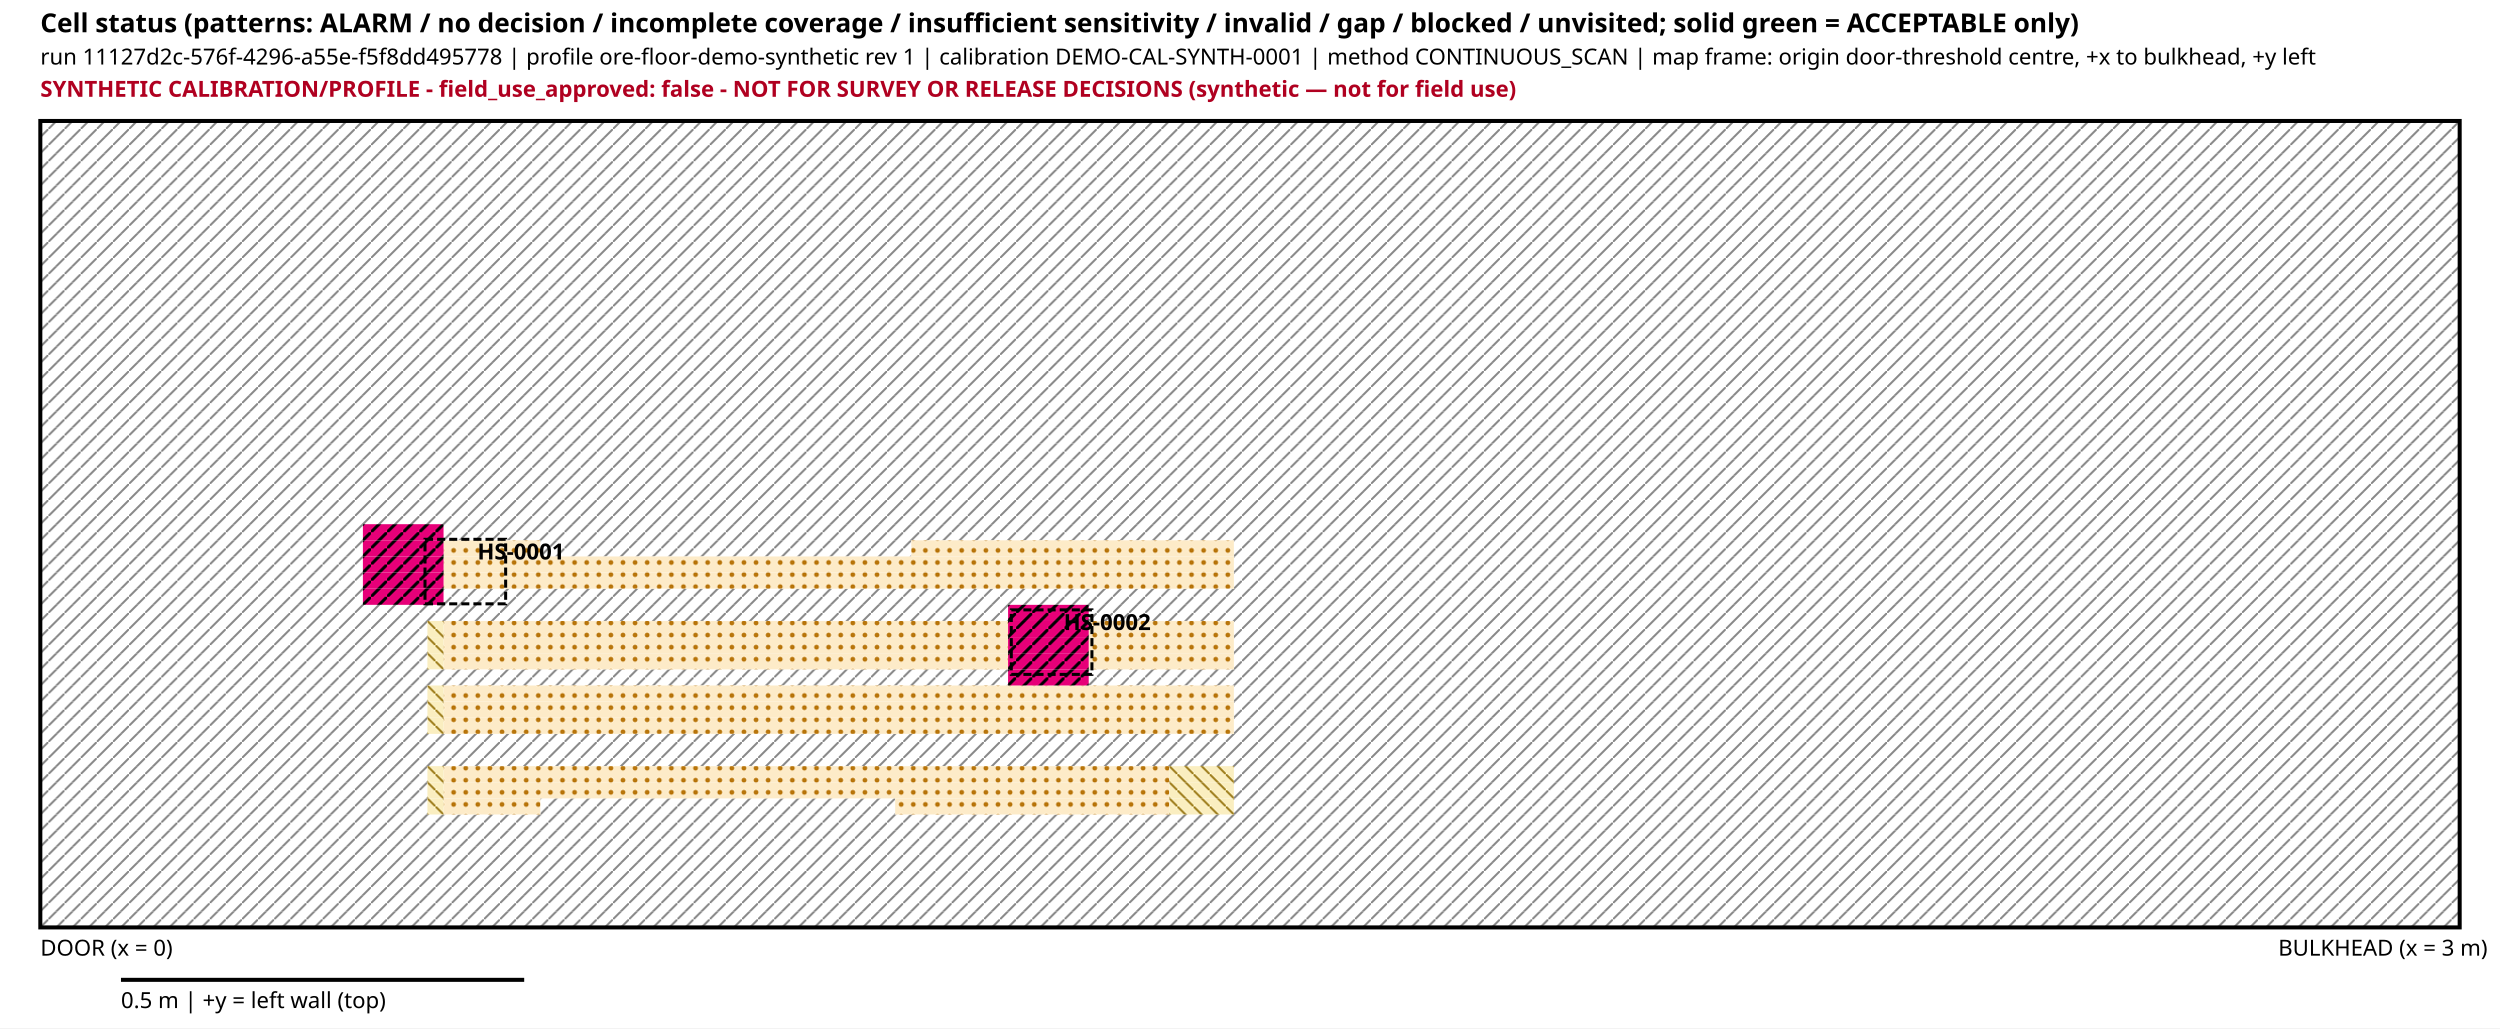
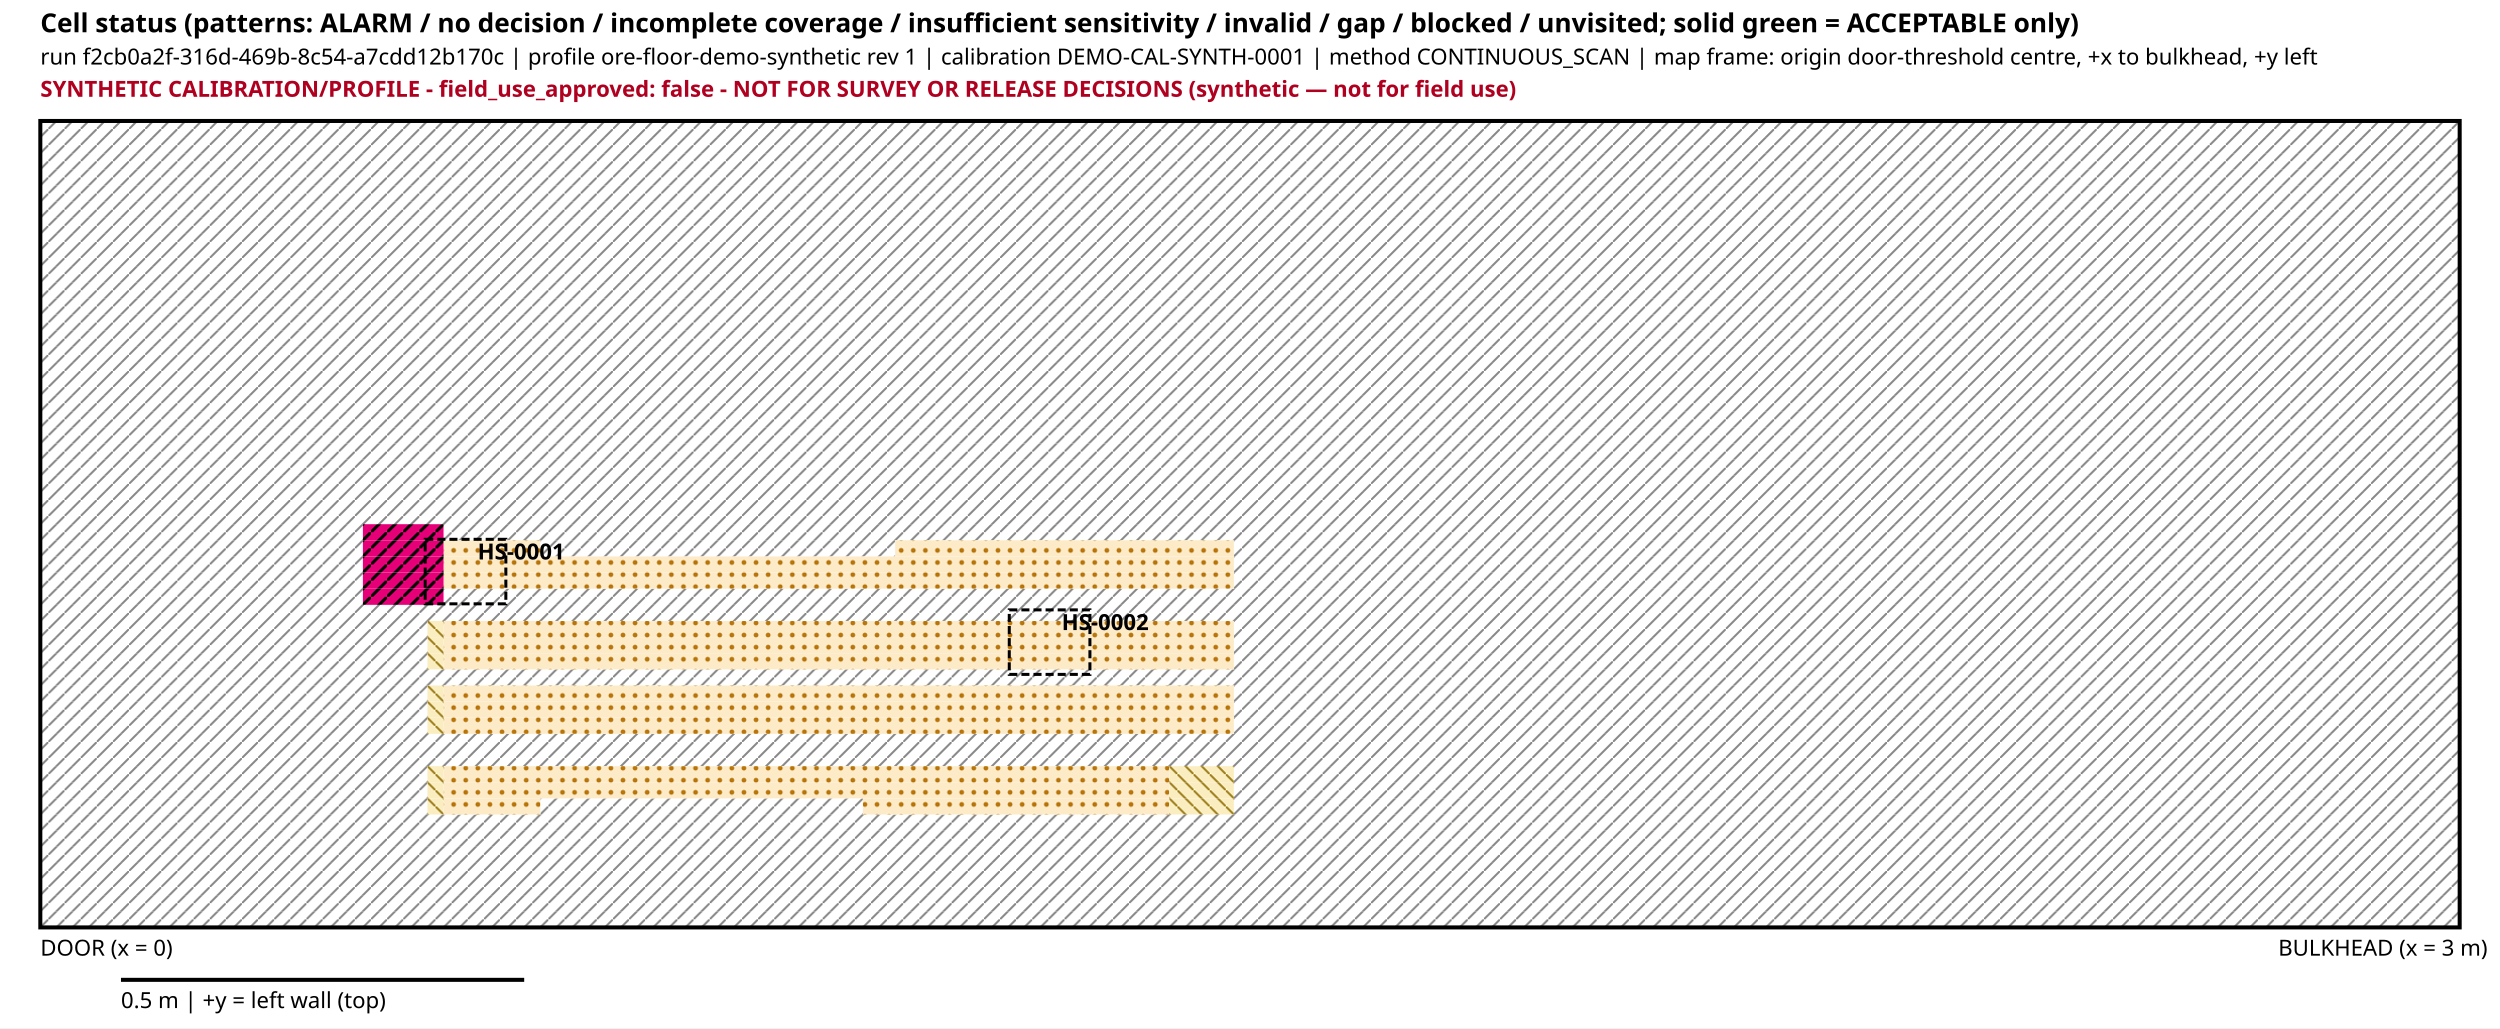
<svg xmlns="http://www.w3.org/2000/svg" width="1240" height="510" viewBox="0 0 1240 510" font-family="sans-serif" font-size="11">
  <defs>
    <pattern id="p-UNVISITED" width="8" height="8" patternUnits="userSpaceOnUse">
      <rect width="8" height="8" fill="#fff" />
      <path d="M0 8L8 0" stroke="#888" stroke-width="1" />
    </pattern>
    <pattern id="p-INVALID_DATA" width="8" height="8" patternUnits="userSpaceOnUse">
      <rect width="8" height="8" fill="#f6d5d5" />
      <path d="M0 0L8 8M0 8L8 0" stroke="#c83c3c" stroke-width="1" />
    </pattern>
    <pattern id="p-INSUFFICIENT_SENSITIVITY" width="6" height="6" patternUnits="userSpaceOnUse">
      <rect width="6" height="6" fill="#fdebc8" />
      <circle cx="3" cy="3" r="1.2" fill="#b9770e" />
    </pattern>
    <pattern id="p-BLOCKED" width="8" height="8" patternUnits="userSpaceOnUse">
      <rect width="8" height="8" fill="#e4dcf0" />
      <path d="M0 4H8" stroke="#785aa0" stroke-width="2" />
    </pattern>
    <pattern id="p-EXCLUDED" width="8" height="8" patternUnits="userSpaceOnUse">
      <rect width="8" height="8" fill="#5a5a5a" />
    </pattern>
    <pattern id="p-ACCEPTABLE" width="8" height="8" patternUnits="userSpaceOnUse">
      <rect width="8" height="8" fill="#2e8b57" />
    </pattern>
    <pattern id="p-NO_DECISION" width="8" height="8" patternUnits="userSpaceOnUse">
      <rect width="8" height="8" fill="#e6e6f2" />
      <path d="M0 4H8M4 0V8" stroke="#6a6aa0" stroke-width="1" />
    </pattern>
    <pattern id="p-INCOMPLETE_COVERAGE" width="8" height="8" patternUnits="userSpaceOnUse">
      <rect width="8" height="8" fill="#faeec0" />
      <path d="M0 0L8 8" stroke="#a08020" stroke-width="1" />
    </pattern>
    <pattern id="p-ALARM" width="8" height="8" patternUnits="userSpaceOnUse">
      <rect width="8" height="8" fill="#e60078" />
      <path d="M0 8L8 0" stroke="#000" stroke-width="1.5" />
    </pattern>
    <pattern id="p-ACQUISITION_GAP" width="8" height="8" patternUnits="userSpaceOnUse">
      <rect width="8" height="8" fill="#ddd" />
      <circle cx="4" cy="4" r="2" fill="#666" />
    </pattern>
  </defs>
  <rect width="1240" height="510" fill="#fff" />
  <text x="20" y="16" font-size="13" font-weight="bold">Cell status (patterns: ALARM / no decision / incomplete coverage / insufficient sensitivity / invalid / gap / blocked / unvisited; solid green = ACCEPTABLE only)</text>
-   <text x="20" y="32">run 11127d2c-576f-4296-a55e-f5f8dd495778 | profile ore-floor-demo-synthetic rev 1 | calibration DEMO-CAL-SYNTH-0001 | method CONTINUOUS_SCAN | map frame: origin door-threshold centre, +x to bulkhead, +y left</text>
+   <text x="20" y="32">run f2cb0a2f-316d-469b-8c54-a7cdd12b170c | profile ore-floor-demo-synthetic rev 1 | calibration DEMO-CAL-SYNTH-0001 | method CONTINUOUS_SCAN | map frame: origin door-threshold centre, +x to bulkhead, +y left</text>
  <text x="20" y="48" fill="#b00020" font-weight="bold">SYNTHETIC CALIBRATION/PROFILE - field_use_approved: false - NOT FOR SURVEY OR RELEASE DECISIONS (synthetic — not for field use)</text>
  <rect x="20.0" y="452.0" width="1200.0" height="8.0" fill="url(#p-UNVISITED)" />
  <rect x="20.0" y="444.0" width="1200.0" height="8.0" fill="url(#p-UNVISITED)" />
  <rect x="20.0" y="436.0" width="1200.0" height="8.0" fill="url(#p-UNVISITED)" />
  <rect x="20.0" y="428.0" width="1200.0" height="8.0" fill="url(#p-UNVISITED)" />
  <rect x="20.0" y="420.0" width="1200.0" height="8.0" fill="url(#p-UNVISITED)" />
  <rect x="20.0" y="412.0" width="1200.0" height="8.0" fill="url(#p-UNVISITED)" />
  <rect x="20.0" y="404.0" width="1200.0" height="8.0" fill="url(#p-UNVISITED)" />
  <rect x="20.0" y="396.0" width="192.0" height="8.0" fill="url(#p-UNVISITED)" />
-   <rect x="268.0" y="396.0" width="176.0" height="8.0" fill="url(#p-UNVISITED)" />
+   <rect x="268.0" y="396.0" width="160.0" height="8.0" fill="url(#p-UNVISITED)" />
  <rect x="612.0" y="396.0" width="608.0" height="8.0" fill="url(#p-UNVISITED)" />
  <rect x="20.0" y="388.0" width="192.0" height="8.0" fill="url(#p-UNVISITED)" />
  <rect x="612.0" y="388.0" width="608.0" height="8.0" fill="url(#p-UNVISITED)" />
  <rect x="20.0" y="380.0" width="192.0" height="8.0" fill="url(#p-UNVISITED)" />
  <rect x="612.0" y="380.0" width="608.0" height="8.0" fill="url(#p-UNVISITED)" />
  <rect x="20.0" y="372.0" width="1200.0" height="8.0" fill="url(#p-UNVISITED)" />
  <rect x="20.0" y="364.0" width="1200.0" height="8.0" fill="url(#p-UNVISITED)" />
  <rect x="20.0" y="356.0" width="192.0" height="8.0" fill="url(#p-UNVISITED)" />
  <rect x="612.0" y="356.0" width="608.0" height="8.0" fill="url(#p-UNVISITED)" />
  <rect x="20.0" y="348.0" width="192.0" height="8.0" fill="url(#p-UNVISITED)" />
  <rect x="612.0" y="348.0" width="608.0" height="8.0" fill="url(#p-UNVISITED)" />
  <rect x="20.0" y="340.0" width="192.0" height="8.0" fill="url(#p-UNVISITED)" />
  <rect x="612.0" y="340.0" width="608.0" height="8.0" fill="url(#p-UNVISITED)" />
-   <rect x="20.0" y="332.0" width="480.0" height="8.0" fill="url(#p-UNVISITED)" />
-   <rect x="540.0" y="332.0" width="680.0" height="8.0" fill="url(#p-UNVISITED)" />
+   <rect x="20.0" y="332.0" width="1200.0" height="8.0" fill="url(#p-UNVISITED)" />
  <rect x="20.0" y="324.0" width="192.0" height="8.0" fill="url(#p-UNVISITED)" />
  <rect x="612.0" y="324.0" width="608.0" height="8.0" fill="url(#p-UNVISITED)" />
  <rect x="20.0" y="316.0" width="192.0" height="8.0" fill="url(#p-UNVISITED)" />
  <rect x="612.0" y="316.0" width="608.0" height="8.0" fill="url(#p-UNVISITED)" />
  <rect x="20.0" y="308.0" width="192.0" height="8.0" fill="url(#p-UNVISITED)" />
  <rect x="612.0" y="308.0" width="608.0" height="8.0" fill="url(#p-UNVISITED)" />
-   <rect x="20.0" y="300.0" width="480.0" height="8.0" fill="url(#p-UNVISITED)" />
-   <rect x="540.0" y="300.0" width="680.0" height="8.0" fill="url(#p-UNVISITED)" />
+   <rect x="20.0" y="300.0" width="1200.0" height="8.0" fill="url(#p-UNVISITED)" />
  <rect x="20.0" y="292.0" width="160.0" height="8.0" fill="url(#p-UNVISITED)" />
  <rect x="220.0" y="292.0" width="1000.0" height="8.0" fill="url(#p-UNVISITED)" />
  <rect x="20.0" y="284.0" width="160.0" height="8.0" fill="url(#p-UNVISITED)" />
  <rect x="612.0" y="284.0" width="608.0" height="8.0" fill="url(#p-UNVISITED)" />
  <rect x="20.0" y="276.0" width="160.0" height="8.0" fill="url(#p-UNVISITED)" />
  <rect x="612.0" y="276.0" width="608.0" height="8.0" fill="url(#p-UNVISITED)" />
  <rect x="20.0" y="268.0" width="160.0" height="8.0" fill="url(#p-UNVISITED)" />
-   <rect x="268.0" y="268.0" width="184.0" height="8.0" fill="url(#p-UNVISITED)" />
+   <rect x="268.0" y="268.0" width="176.0" height="8.0" fill="url(#p-UNVISITED)" />
  <rect x="612.0" y="268.0" width="608.0" height="8.0" fill="url(#p-UNVISITED)" />
  <rect x="20.0" y="260.0" width="160.0" height="8.0" fill="url(#p-UNVISITED)" />
  <rect x="220.0" y="260.0" width="1000.0" height="8.0" fill="url(#p-UNVISITED)" />
  <rect x="20.0" y="252.0" width="1200.0" height="8.0" fill="url(#p-UNVISITED)" />
  <rect x="20.0" y="244.0" width="1200.0" height="8.0" fill="url(#p-UNVISITED)" />
  <rect x="20.0" y="236.0" width="1200.0" height="8.0" fill="url(#p-UNVISITED)" />
  <rect x="20.0" y="228.0" width="1200.0" height="8.0" fill="url(#p-UNVISITED)" />
  <rect x="20.0" y="220.0" width="1200.0" height="8.0" fill="url(#p-UNVISITED)" />
  <rect x="20.0" y="212.0" width="1200.0" height="8.0" fill="url(#p-UNVISITED)" />
  <rect x="20.0" y="204.0" width="1200.0" height="8.0" fill="url(#p-UNVISITED)" />
  <rect x="20.0" y="196.0" width="1200.0" height="8.0" fill="url(#p-UNVISITED)" />
  <rect x="20.0" y="188.0" width="1200.0" height="8.0" fill="url(#p-UNVISITED)" />
  <rect x="20.0" y="180.0" width="1200.0" height="8.0" fill="url(#p-UNVISITED)" />
  <rect x="20.0" y="172.0" width="1200.0" height="8.0" fill="url(#p-UNVISITED)" />
  <rect x="20.0" y="164.0" width="1200.0" height="8.0" fill="url(#p-UNVISITED)" />
  <rect x="20.0" y="156.0" width="1200.0" height="8.0" fill="url(#p-UNVISITED)" />
  <rect x="20.0" y="148.0" width="1200.0" height="8.0" fill="url(#p-UNVISITED)" />
  <rect x="20.0" y="140.0" width="1200.0" height="8.0" fill="url(#p-UNVISITED)" />
  <rect x="20.0" y="132.0" width="1200.0" height="8.0" fill="url(#p-UNVISITED)" />
  <rect x="20.0" y="124.0" width="1200.0" height="8.0" fill="url(#p-UNVISITED)" />
  <rect x="20.0" y="116.0" width="1200.0" height="8.0" fill="url(#p-UNVISITED)" />
  <rect x="20.0" y="108.0" width="1200.0" height="8.0" fill="url(#p-UNVISITED)" />
  <rect x="20.0" y="100.0" width="1200.0" height="8.0" fill="url(#p-UNVISITED)" />
  <rect x="20.0" y="92.0" width="1200.0" height="8.0" fill="url(#p-UNVISITED)" />
  <rect x="20.0" y="84.0" width="1200.0" height="8.0" fill="url(#p-UNVISITED)" />
  <rect x="20.0" y="76.0" width="1200.0" height="8.0" fill="url(#p-UNVISITED)" />
  <rect x="20.0" y="68.0" width="1200.0" height="8.0" fill="url(#p-UNVISITED)" />
  <rect x="20.0" y="60.0" width="1200.0" height="8.0" fill="url(#p-UNVISITED)" />
  <rect x="220.0" y="396.0" width="48.0" height="8.0" fill="url(#p-INSUFFICIENT_SENSITIVITY)" />
-   <rect x="444.0" y="396.0" width="136.0" height="8.0" fill="url(#p-INSUFFICIENT_SENSITIVITY)" />
+   <rect x="428.0" y="396.0" width="152.0" height="8.0" fill="url(#p-INSUFFICIENT_SENSITIVITY)" />
  <rect x="220.0" y="388.0" width="360.0" height="8.0" fill="url(#p-INSUFFICIENT_SENSITIVITY)" />
  <rect x="220.0" y="380.0" width="360.0" height="8.0" fill="url(#p-INSUFFICIENT_SENSITIVITY)" />
  <rect x="220.0" y="356.0" width="392.0" height="8.0" fill="url(#p-INSUFFICIENT_SENSITIVITY)" />
  <rect x="220.0" y="348.0" width="392.0" height="8.0" fill="url(#p-INSUFFICIENT_SENSITIVITY)" />
  <rect x="220.0" y="340.0" width="392.0" height="8.0" fill="url(#p-INSUFFICIENT_SENSITIVITY)" />
-   <rect x="220.0" y="324.0" width="280.0" height="8.0" fill="url(#p-INSUFFICIENT_SENSITIVITY)" />
-   <rect x="540.0" y="324.0" width="72.0" height="8.0" fill="url(#p-INSUFFICIENT_SENSITIVITY)" />
-   <rect x="220.0" y="316.0" width="280.0" height="8.0" fill="url(#p-INSUFFICIENT_SENSITIVITY)" />
-   <rect x="540.0" y="316.0" width="72.0" height="8.0" fill="url(#p-INSUFFICIENT_SENSITIVITY)" />
-   <rect x="220.0" y="308.0" width="280.0" height="8.0" fill="url(#p-INSUFFICIENT_SENSITIVITY)" />
-   <rect x="540.0" y="308.0" width="72.0" height="8.0" fill="url(#p-INSUFFICIENT_SENSITIVITY)" />
+   <rect x="220.0" y="324.0" width="392.0" height="8.0" fill="url(#p-INSUFFICIENT_SENSITIVITY)" />
+   <rect x="220.0" y="316.0" width="392.0" height="8.0" fill="url(#p-INSUFFICIENT_SENSITIVITY)" />
+   <rect x="220.0" y="308.0" width="392.0" height="8.0" fill="url(#p-INSUFFICIENT_SENSITIVITY)" />
  <rect x="220.0" y="284.0" width="392.0" height="8.0" fill="url(#p-INSUFFICIENT_SENSITIVITY)" />
  <rect x="220.0" y="276.0" width="392.0" height="8.0" fill="url(#p-INSUFFICIENT_SENSITIVITY)" />
  <rect x="220.0" y="268.0" width="48.0" height="8.0" fill="url(#p-INSUFFICIENT_SENSITIVITY)" />
-   <rect x="452.0" y="268.0" width="160.0" height="8.0" fill="url(#p-INSUFFICIENT_SENSITIVITY)" />
+   <rect x="444.0" y="268.0" width="168.0" height="8.0" fill="url(#p-INSUFFICIENT_SENSITIVITY)" />
  <rect x="212.0" y="396.0" width="8.0" height="8.0" fill="url(#p-INCOMPLETE_COVERAGE)" />
  <rect x="580.0" y="396.0" width="32.0" height="8.0" fill="url(#p-INCOMPLETE_COVERAGE)" />
  <rect x="212.0" y="388.0" width="8.0" height="8.0" fill="url(#p-INCOMPLETE_COVERAGE)" />
  <rect x="580.0" y="388.0" width="32.0" height="8.0" fill="url(#p-INCOMPLETE_COVERAGE)" />
  <rect x="212.0" y="380.0" width="8.0" height="8.0" fill="url(#p-INCOMPLETE_COVERAGE)" />
  <rect x="580.0" y="380.0" width="32.0" height="8.0" fill="url(#p-INCOMPLETE_COVERAGE)" />
  <rect x="212.0" y="356.0" width="8.0" height="8.0" fill="url(#p-INCOMPLETE_COVERAGE)" />
  <rect x="212.0" y="348.0" width="8.0" height="8.0" fill="url(#p-INCOMPLETE_COVERAGE)" />
  <rect x="212.0" y="340.0" width="8.0" height="8.0" fill="url(#p-INCOMPLETE_COVERAGE)" />
  <rect x="212.0" y="324.0" width="8.0" height="8.0" fill="url(#p-INCOMPLETE_COVERAGE)" />
  <rect x="212.0" y="316.0" width="8.0" height="8.0" fill="url(#p-INCOMPLETE_COVERAGE)" />
  <rect x="212.0" y="308.0" width="8.0" height="8.0" fill="url(#p-INCOMPLETE_COVERAGE)" />
-   <rect x="500.0" y="332.0" width="40.0" height="8.0" fill="url(#p-ALARM)" />
-   <rect x="500.0" y="324.0" width="40.0" height="8.0" fill="url(#p-ALARM)" />
-   <rect x="500.0" y="316.0" width="40.0" height="8.0" fill="url(#p-ALARM)" />
-   <rect x="500.0" y="308.0" width="40.0" height="8.0" fill="url(#p-ALARM)" />
-   <rect x="500.0" y="300.0" width="40.0" height="8.0" fill="url(#p-ALARM)" />
  <rect x="180.0" y="292.0" width="40.0" height="8.0" fill="url(#p-ALARM)" />
  <rect x="180.0" y="284.0" width="40.0" height="8.0" fill="url(#p-ALARM)" />
  <rect x="180.0" y="276.0" width="40.0" height="8.0" fill="url(#p-ALARM)" />
  <rect x="180.0" y="268.0" width="40.0" height="8.0" fill="url(#p-ALARM)" />
  <rect x="180.0" y="260.0" width="40.0" height="8.0" fill="url(#p-ALARM)" />
  <rect x="20.0" y="60.0" width="1200.0" height="400.0" fill="none" stroke="#000" stroke-width="2" />
  <text x="20.0" y="474.0">DOOR (x = 0)</text>
  <text x="1130.0" y="474.0">BULKHEAD (x = 3 m)</text>
  <line x1="60.0" y1="486.0" x2="260.0" y2="486.0" stroke="#000" stroke-width="2" />
  <text x="60.0" y="500.0">0.5 m | +y = left wall (top)</text>
-   <polygon points="210.8,299.5 250.8,299.5 250.8,267.5 210.8,267.5" fill="none" stroke="#000" stroke-width="1.5" stroke-dasharray="4 2" />
-   <text x="236.8" y="277.5" font-weight="bold">HS-0001</text>
-   <polygon points="501.6,334.5 541.6,334.5 541.6,302.5 501.6,302.5" fill="none" stroke="#000" stroke-width="1.5" stroke-dasharray="4 2" />
-   <text x="527.6" y="312.5" font-weight="bold">HS-0002</text>
+   <polygon points="210.9,299.5 250.9,299.5 250.9,267.5 210.9,267.5" fill="none" stroke="#000" stroke-width="1.5" stroke-dasharray="4 2" />
+   <text x="236.9" y="277.5" font-weight="bold">HS-0001</text>
+   <polygon points="500.6,334.5 540.6,334.5 540.6,302.5 500.6,302.5" fill="none" stroke="#000" stroke-width="1.5" stroke-dasharray="4 2" />
+   <text x="526.6" y="312.5" font-weight="bold">HS-0002</text>
</svg>
